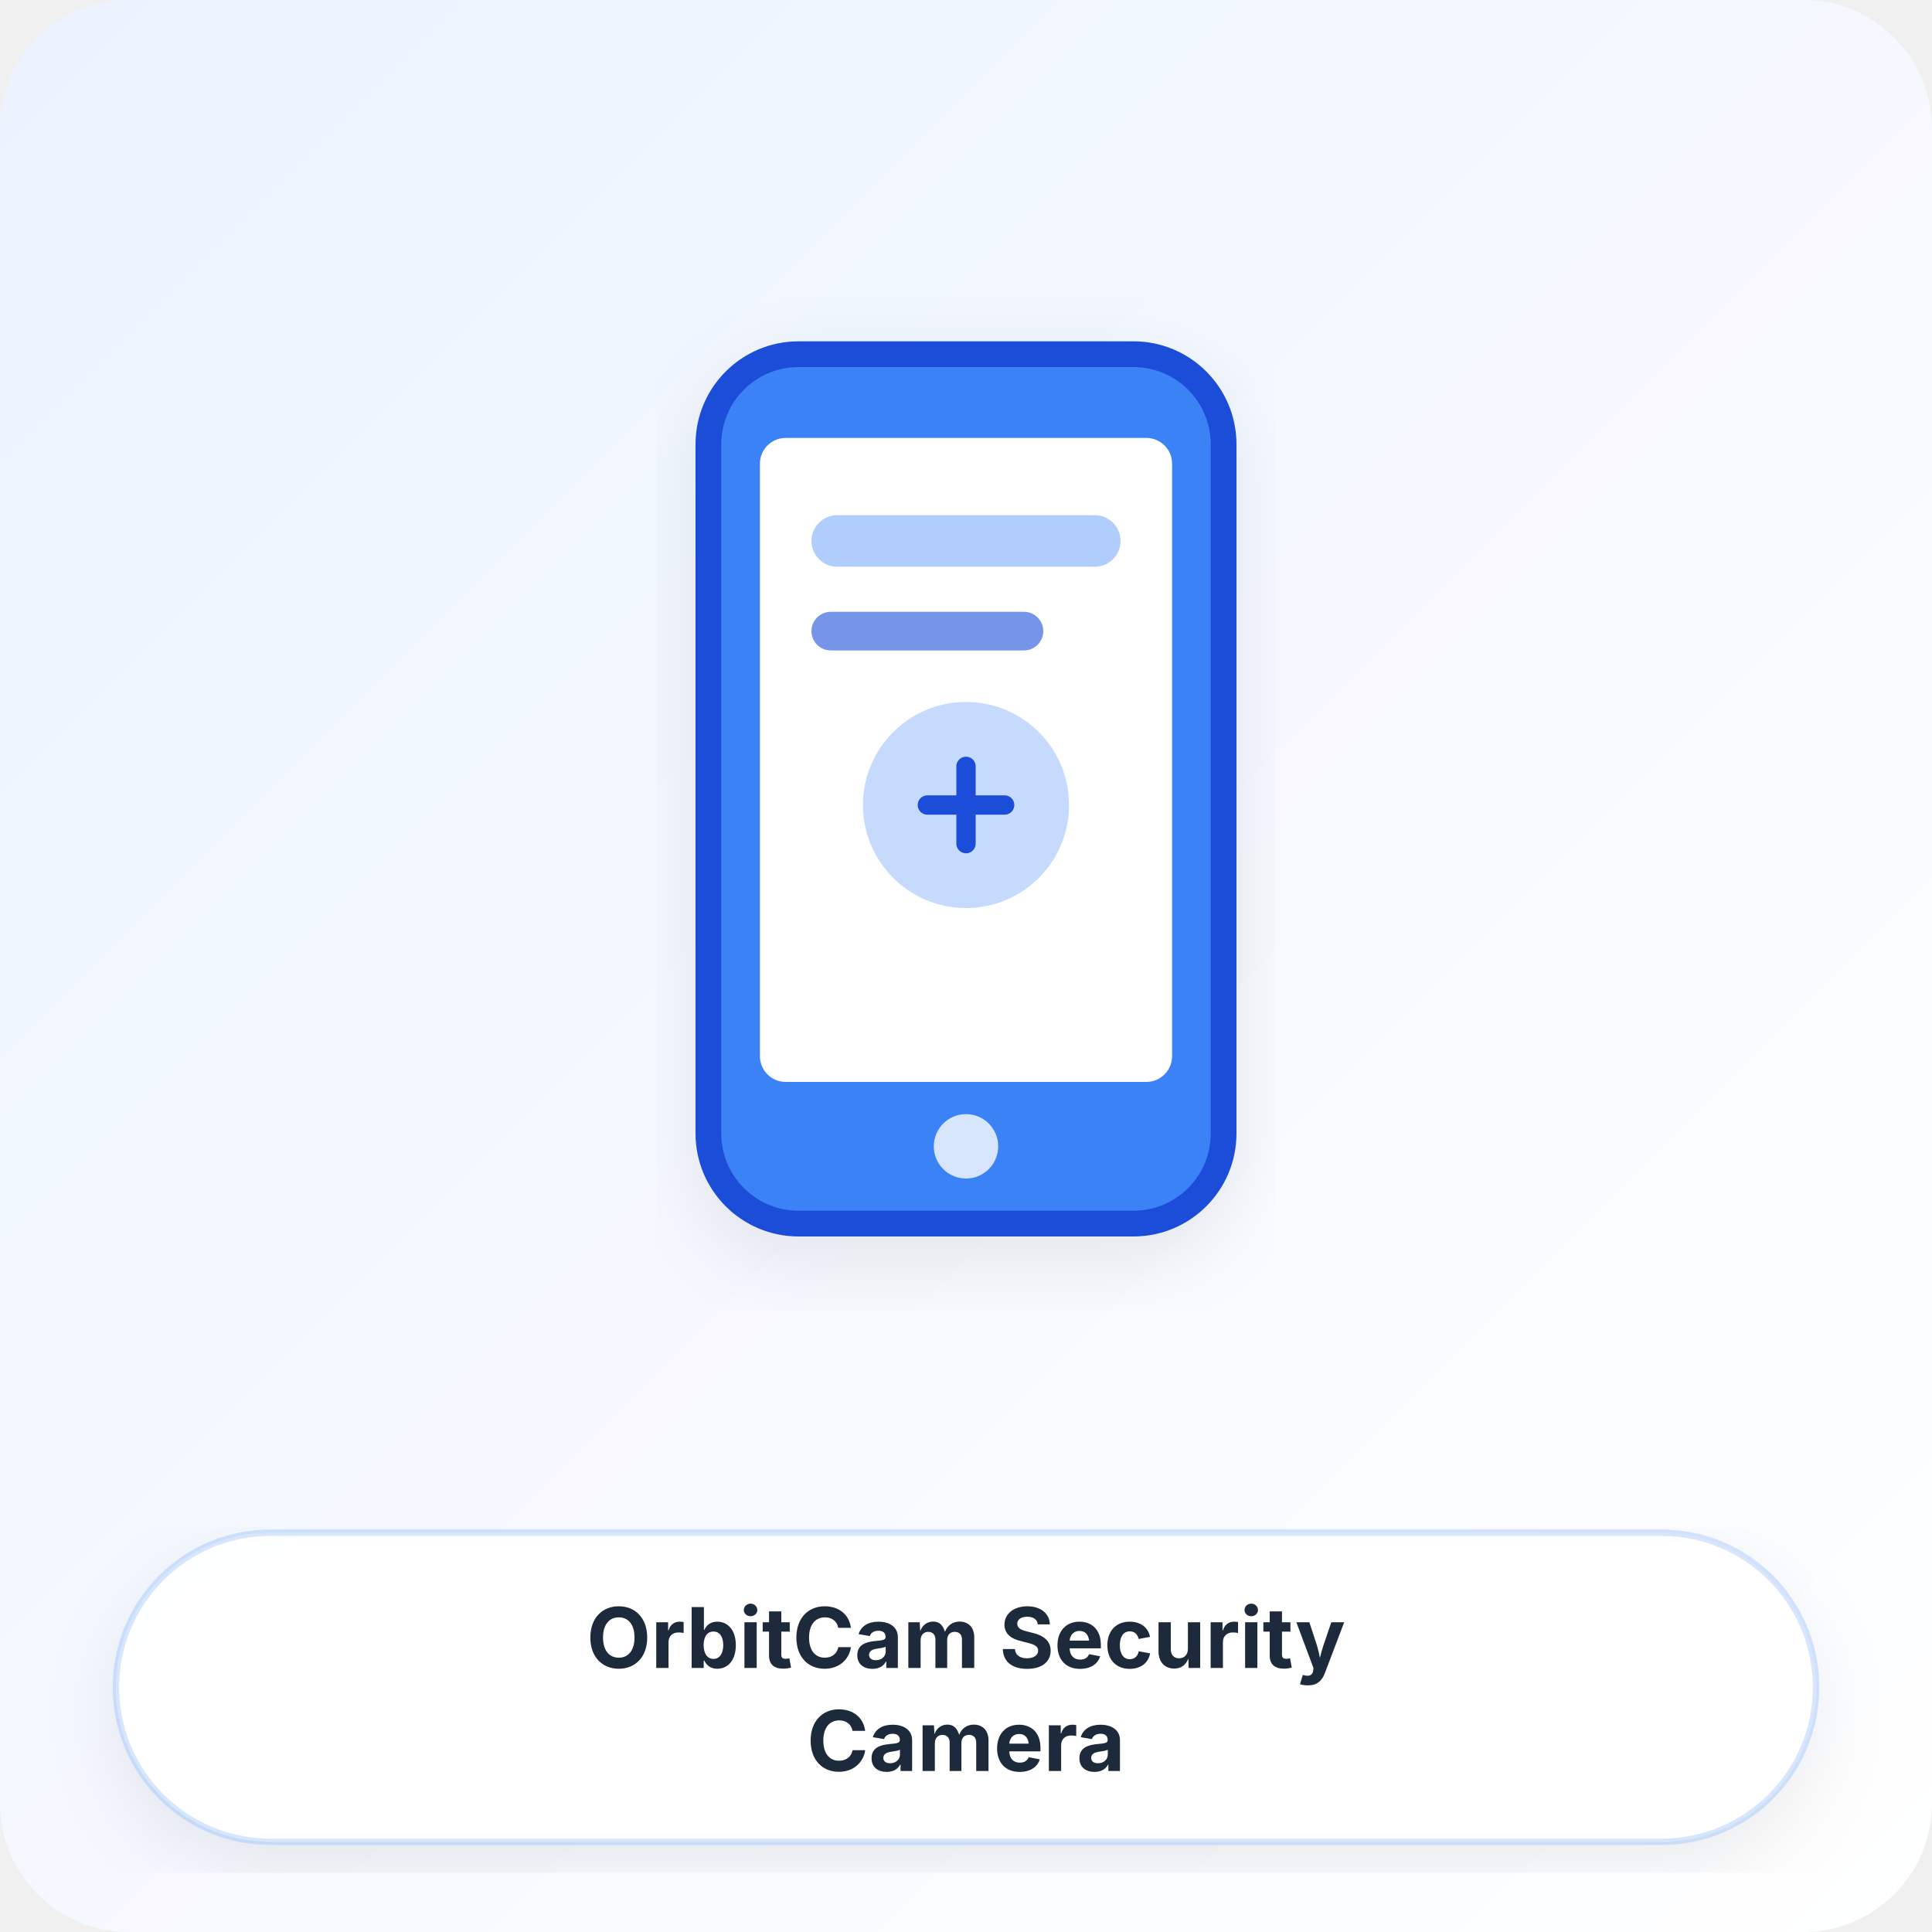
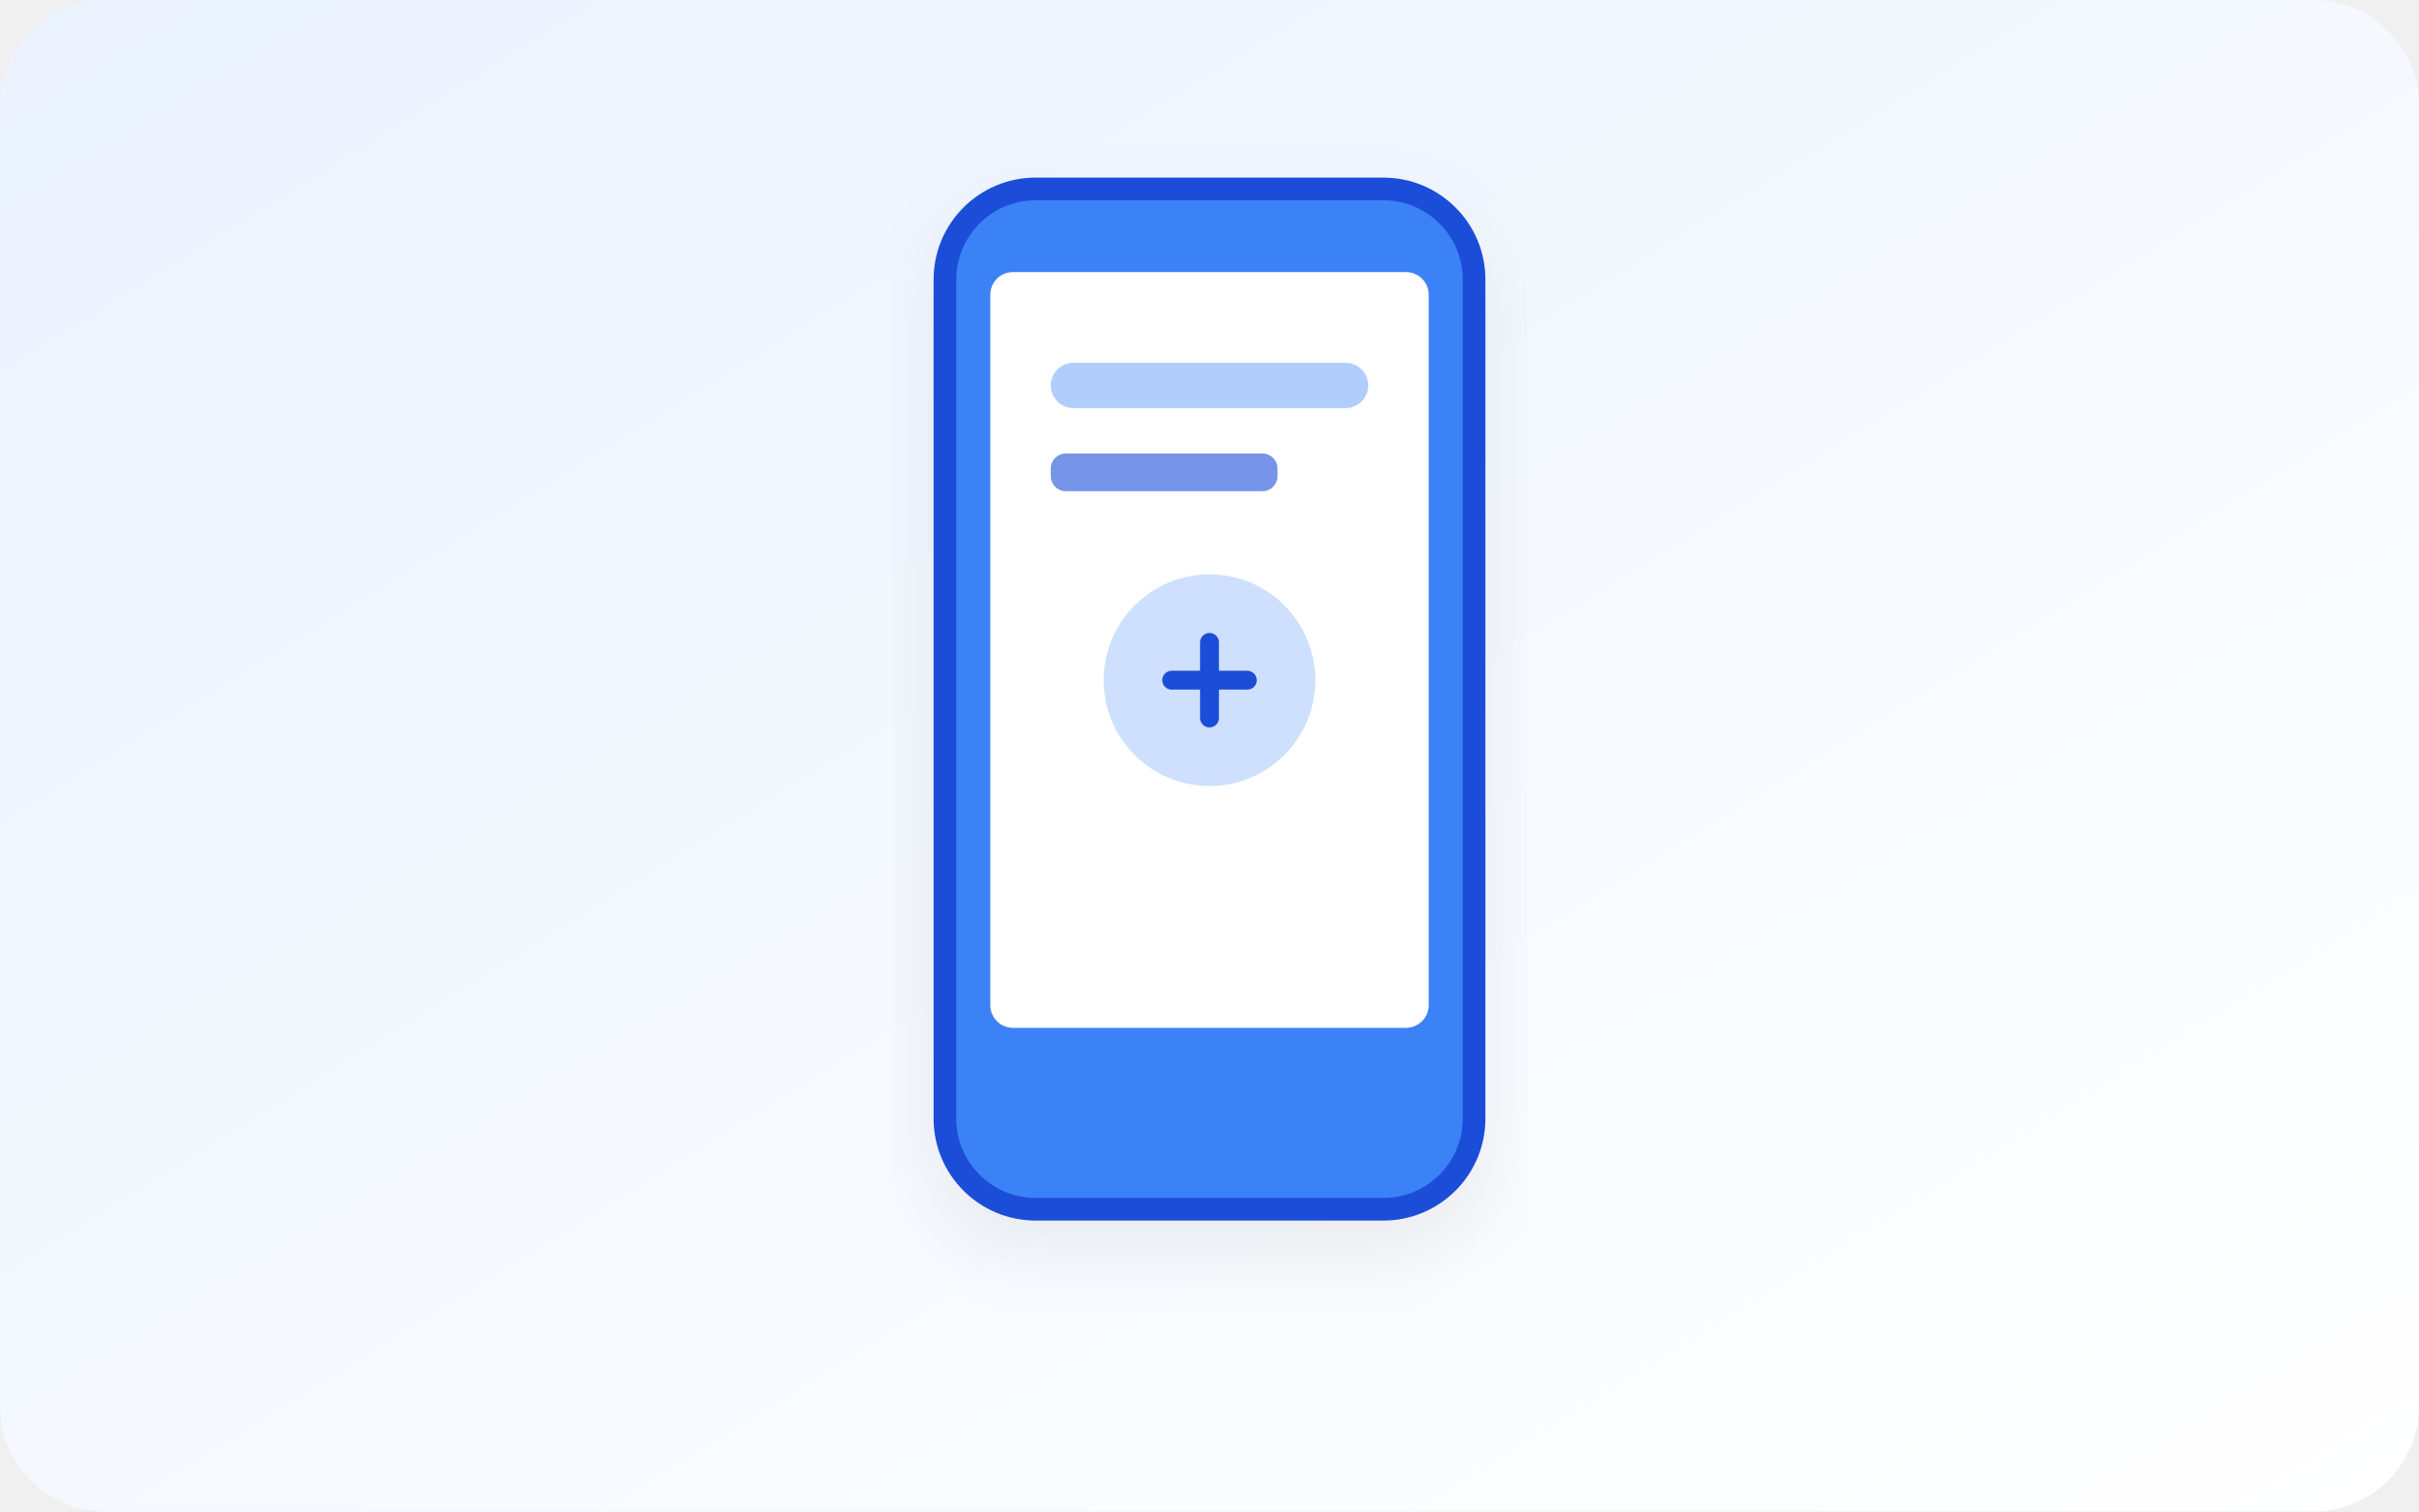
- <svg xmlns="http://www.w3.org/2000/svg" viewBox="0 0 300 300" width="100%" height="100%" preserveAspectRatio="xMidYMid meet">
+ <svg xmlns="http://www.w3.org/2000/svg" viewBox="0 0 320 200" width="100%" height="100%" preserveAspectRatio="xMidYMid meet">
  <defs>
    <linearGradient id="bg-grad-electronics" x1="0%" y1="0%" x2="100%" y2="100%">
      <stop offset="0%" stop-color="#EBF3FF" />
      <stop offset="100%" stop-color="#FFFFFF" />
    </linearGradient>
    <filter id="shadow" x="-10%" y="-10%" width="120%" height="120%">
-       <feDropShadow dx="0" dy="4" stdDeviation="6" flood-opacity="0.08" />
+       <feDropShadow dx="0" dy="4" stdDeviation="5" flood-opacity="0.07" />
    </filter>
  </defs>
-   <rect width="300" height="300" rx="20" fill="url(#bg-grad-electronics)" />
+   <rect width="320" height="200" rx="14" fill="url(#bg-grad-electronics)" />
  <g filter="url(#shadow)">
-     <rect x="110" y="55" width="80" height="135" rx="14" fill="#3B82F6" stroke="#1D4ED8" stroke-width="4" />
-     <rect x="118" y="68" width="64" height="100" rx="4" fill="#FFFFFF" />
-     <circle cx="150" cy="178" r="5" fill="#FFFFFF" opacity="0.8" />
-     <rect x="126" y="80" width="48" height="8" rx="4" fill="#3B82F6" opacity="0.4" />
-     <rect x="126" y="95" width="36" height="6" rx="3" fill="#1D4ED8" opacity="0.6" />
-     <circle cx="150" cy="125" r="16" fill="#3B82F6" opacity="0.3" />
-     <path d="M144 125 L156 125 M150 119 L150 131" stroke="#1D4ED8" stroke-width="3" stroke-linecap="round" />
-   </g>
-   <g filter="url(#shadow)">
-     <rect x="18" y="238" width="264" height="48" rx="24.0" fill="#FFFFFF" fill-opacity="0.95" stroke="#3B82F6" stroke-opacity="0.2" stroke-width="1" />
-     <text x="150" y="259" font-family="system-ui, -apple-system, sans-serif" font-size="13" font-weight="700" fill="#1E293B" text-anchor="middle">OrbitCam Security</text>
-     <text x="150" y="275" font-family="system-ui, -apple-system, sans-serif" font-size="13" font-weight="700" fill="#1E293B" text-anchor="middle">Camera</text>
+     <rect x="125" y="25" width="70" height="135" rx="12" fill="#3B82F6" stroke="#1D4ED8" stroke-width="3" />
+     <rect x="131" y="36" width="58" height="100" rx="3" fill="#FFFFFF" />
+     <circle cx="160" cy="148" r="4" fill="#3B82F6" opacity="0.8" />
+     <rect x="139" y="48" width="42" height="6" rx="3" fill="#3B82F6" opacity="0.4" />
+     <rect x="139" y="60" width="30" height="5" rx="2" fill="#1D4ED8" opacity="0.6" />
+     <circle cx="160" cy="90" r="14" fill="#3B82F6" opacity="0.25" />
+     <path d="M155 90 L165 90 M160 85 L160 95" stroke="#1D4ED8" stroke-width="2.5" stroke-linecap="round" />
  </g>
</svg>
